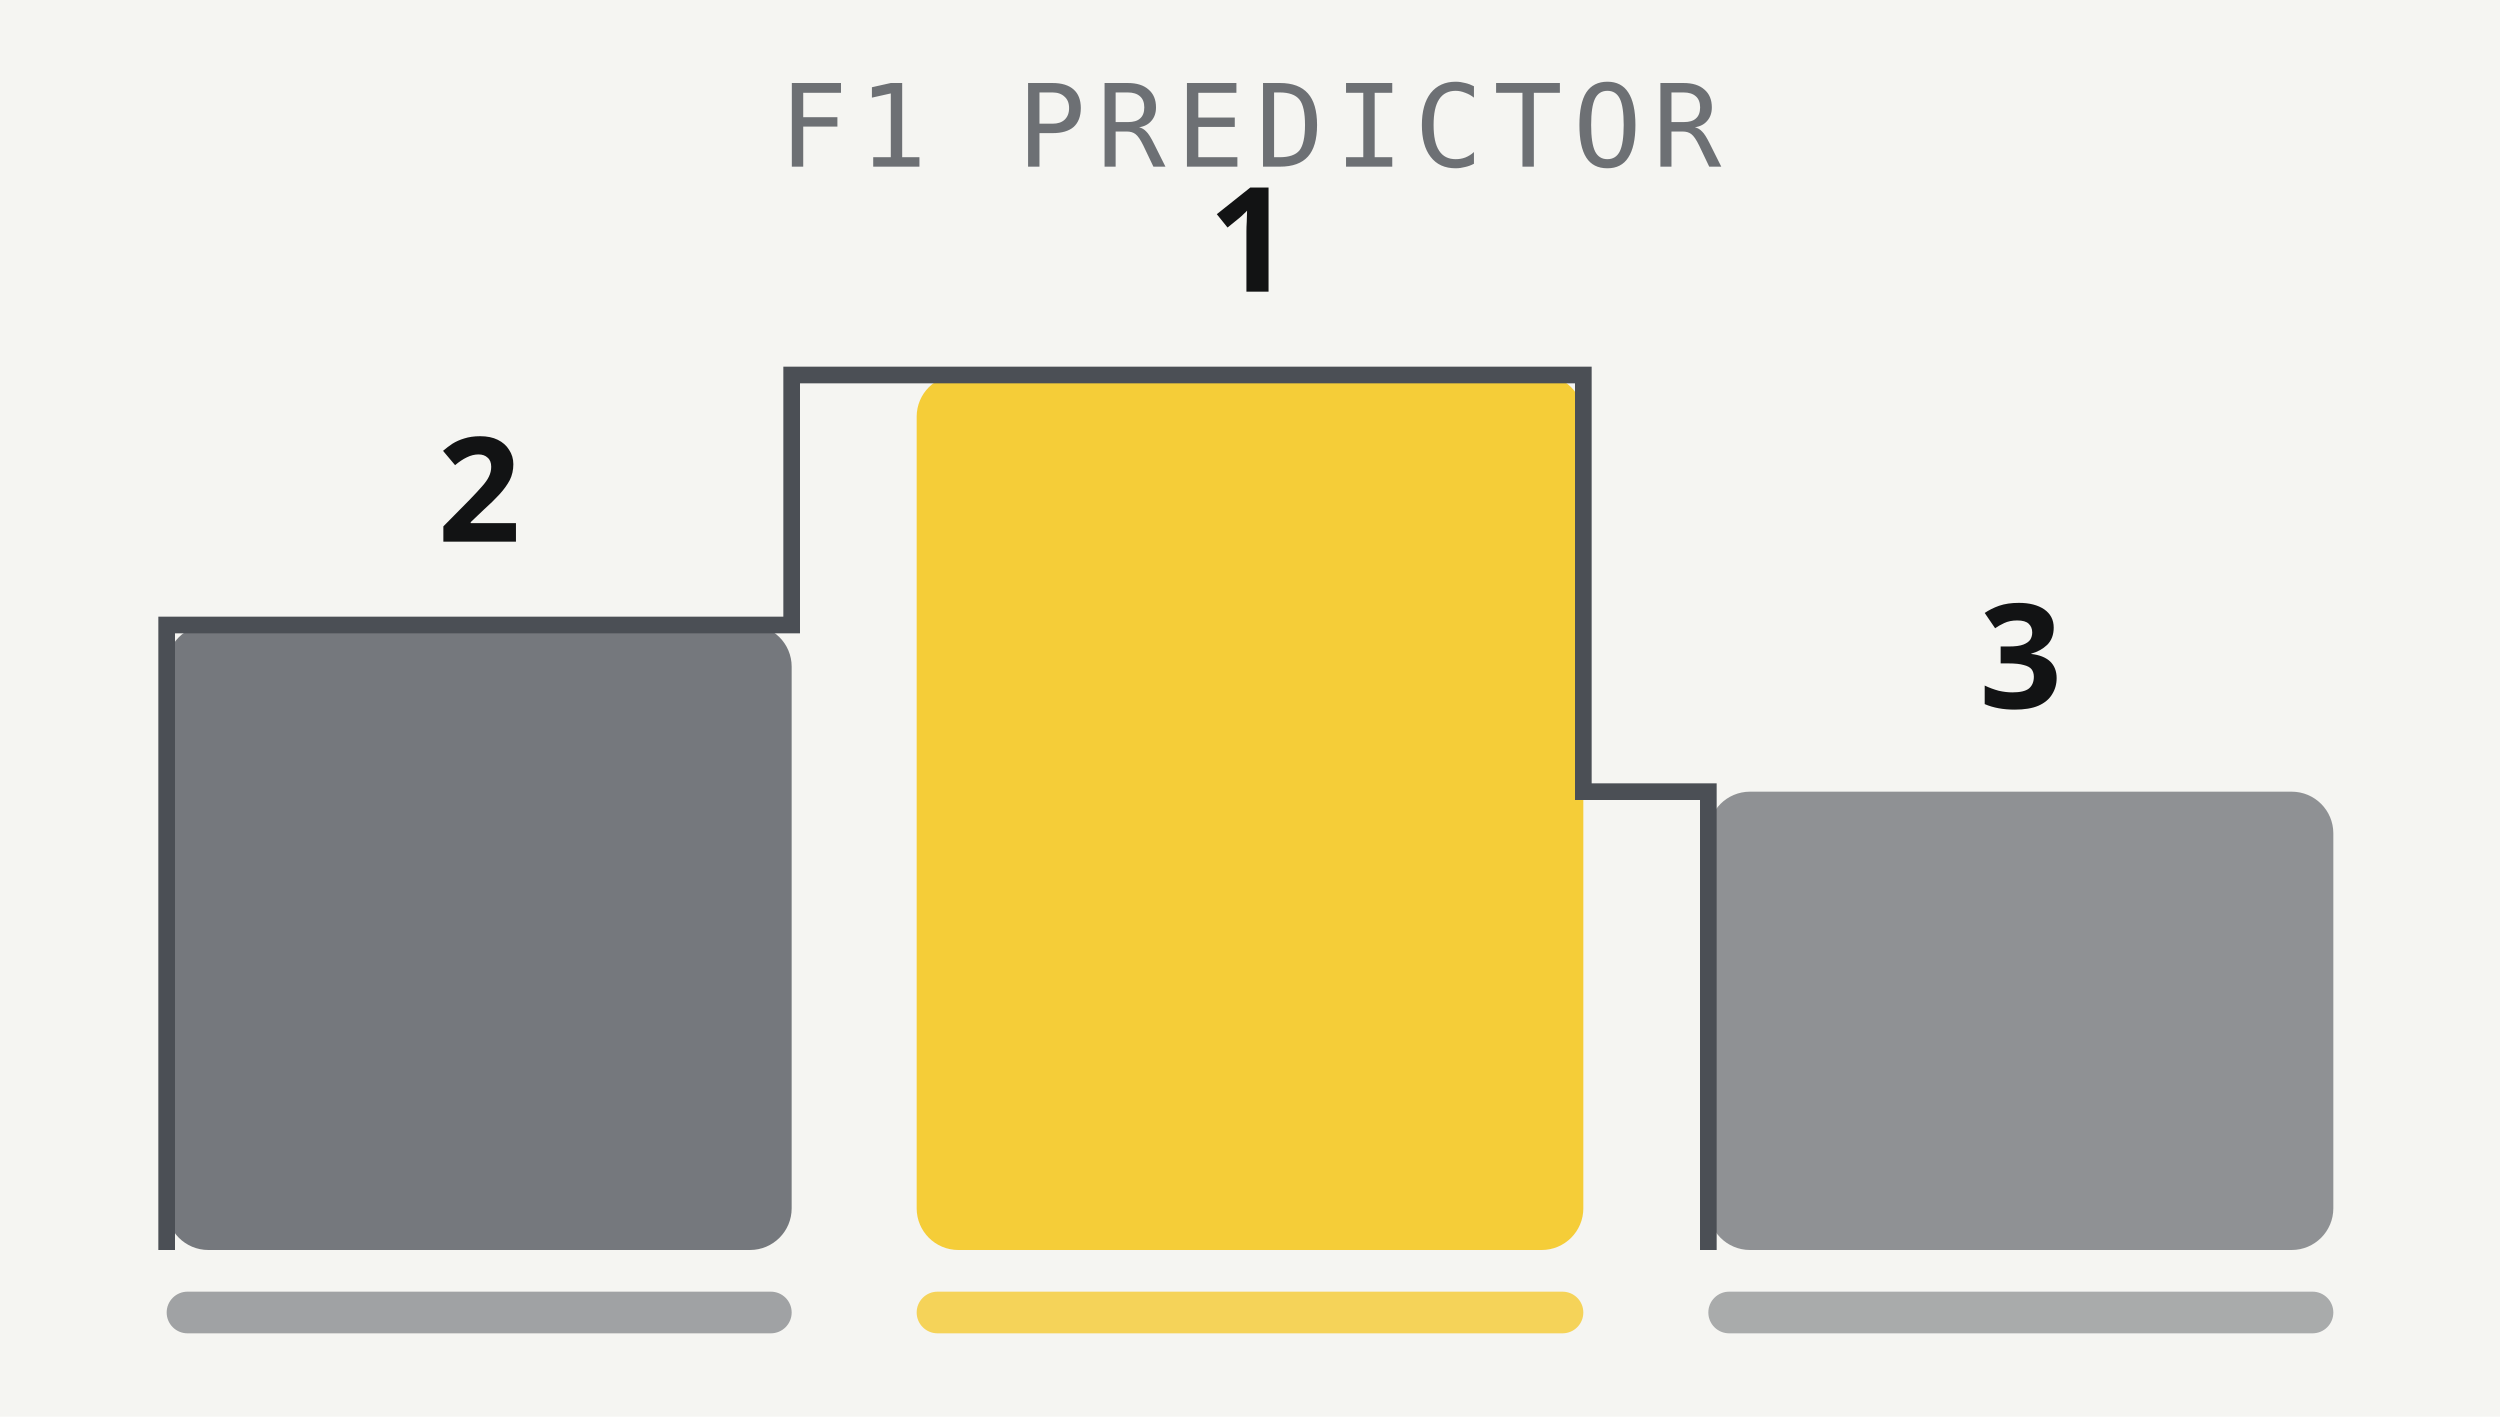
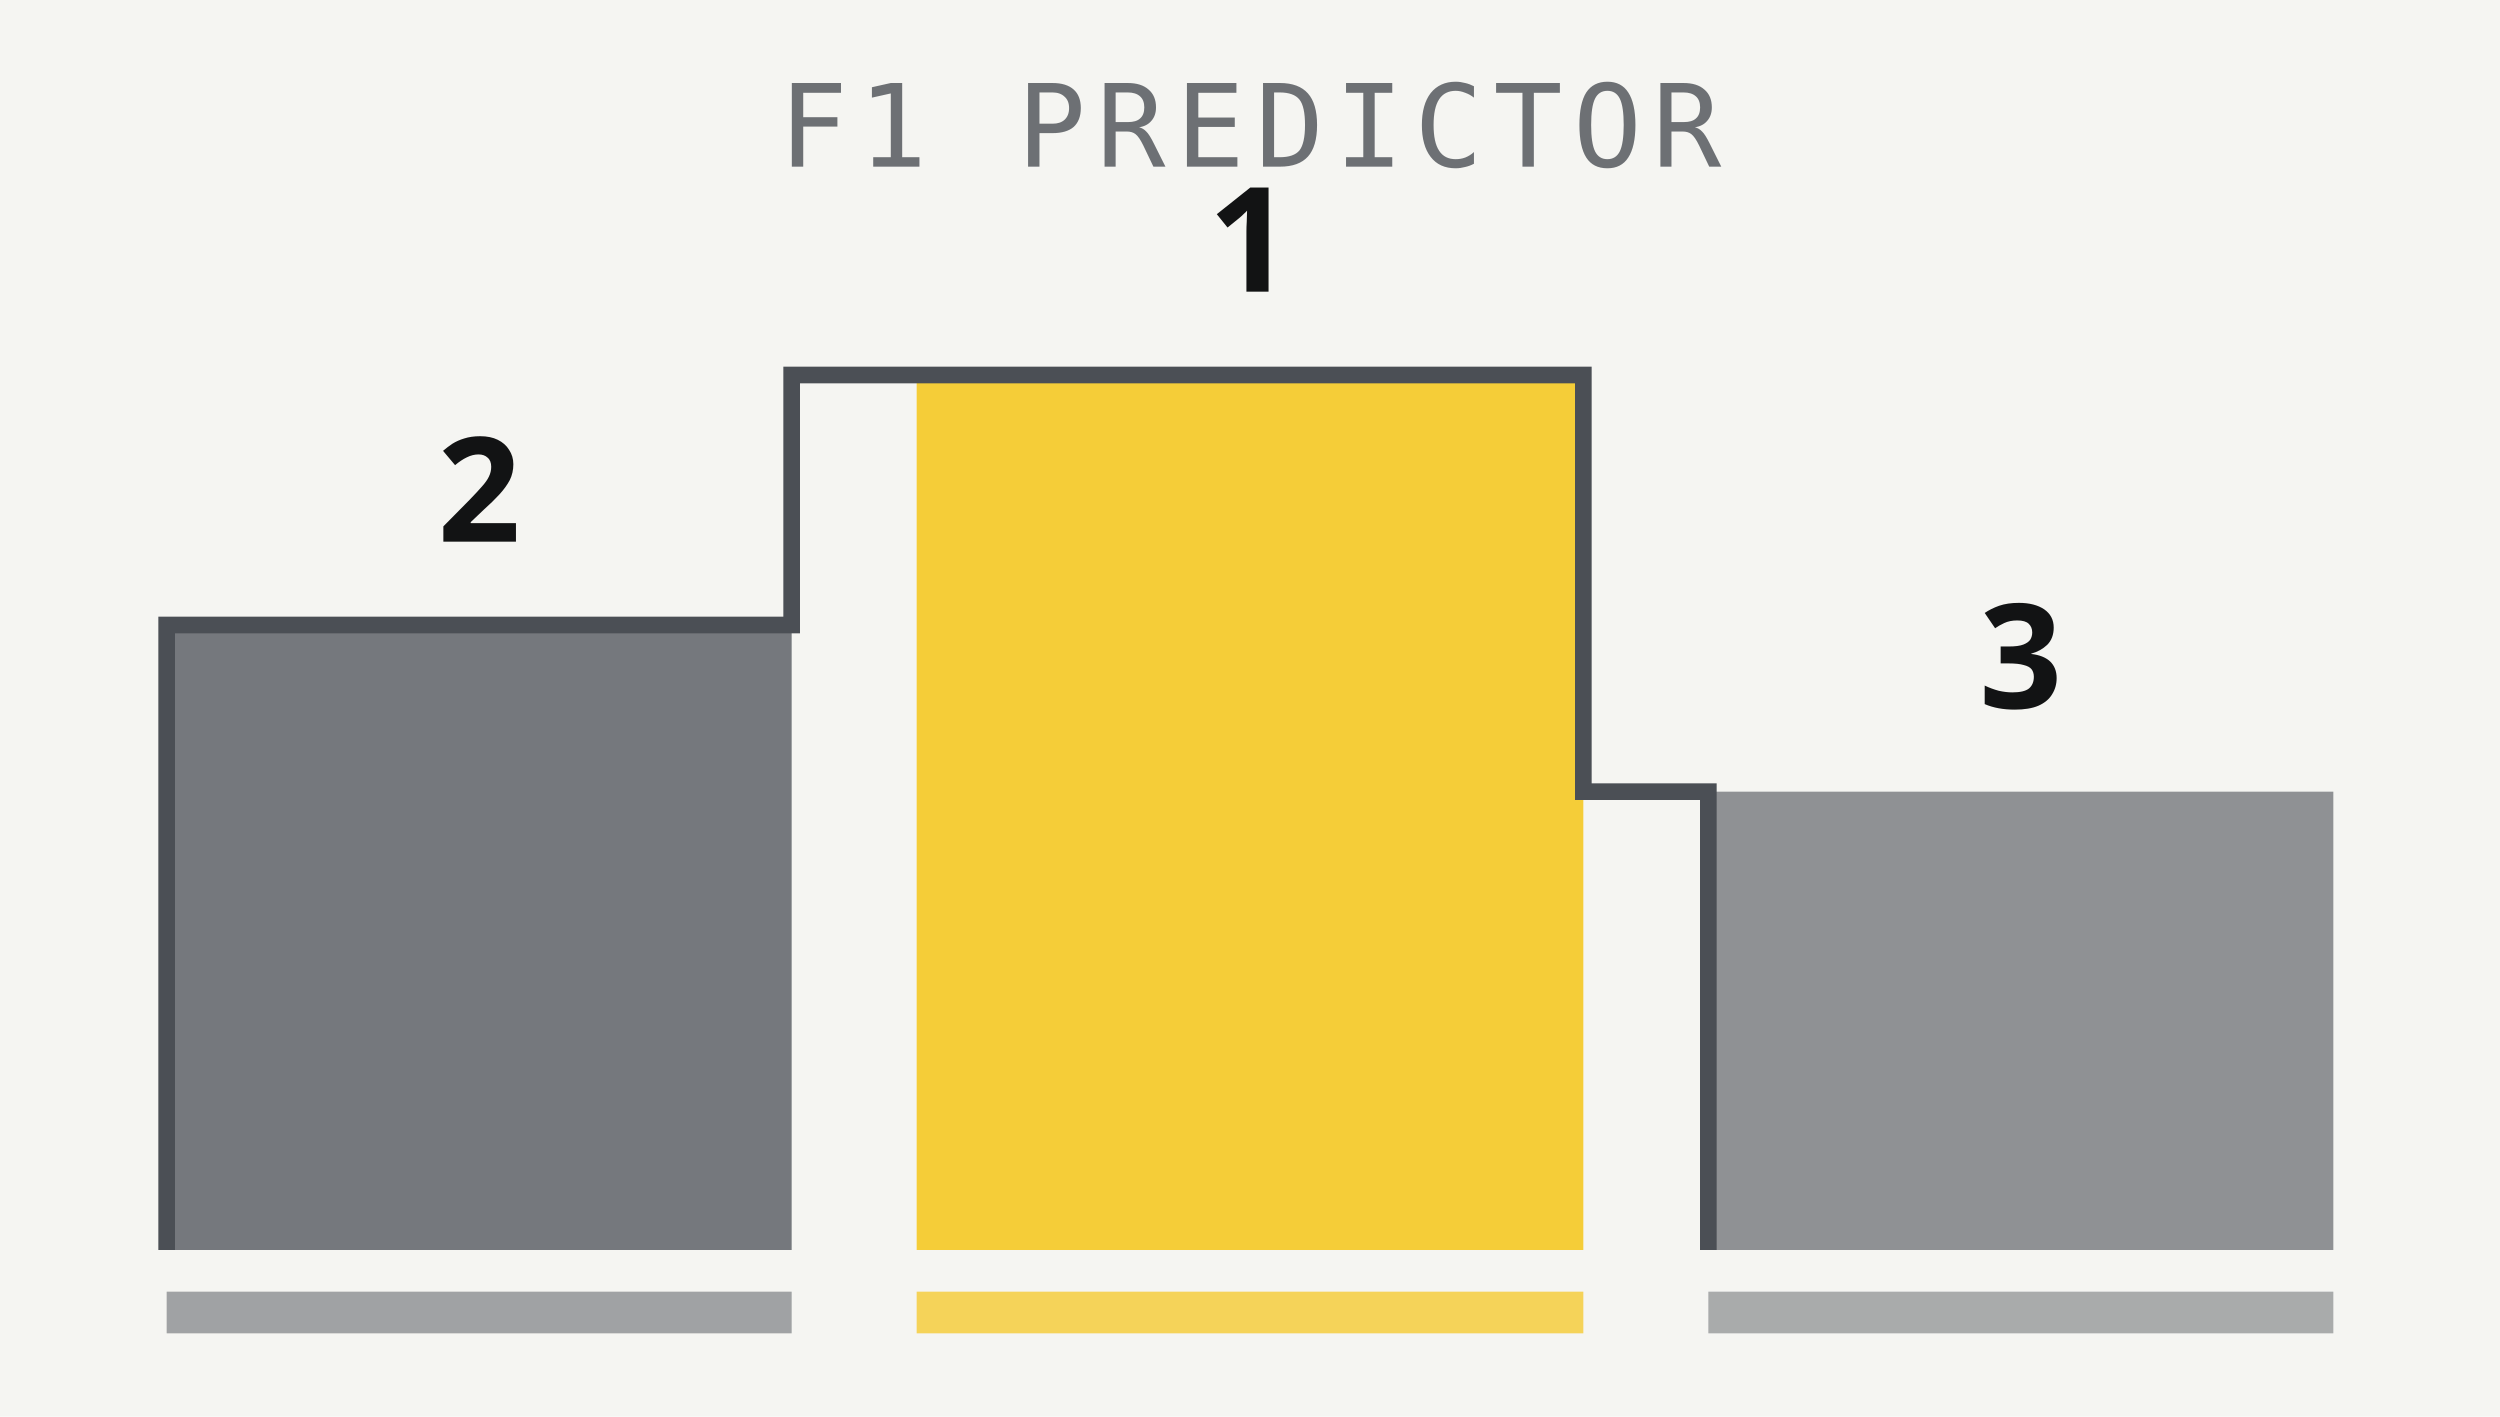
<svg xmlns="http://www.w3.org/2000/svg" viewBox="0 0 120 68">
  <rect width="120" height="68" fill="#f5f5f2" />
-   <rect x="44" y="18" width="32" height="42" rx="2" fill="#f5c518" opacity="0.85" />
-   <rect x="8" y="30" width="30" height="30" rx="2" fill="#4b4f55" opacity="0.75" />
-   <rect x="82" y="38" width="30" height="22" rx="2" fill="#4b4f55" opacity="0.6" />
+   <rect x="44" y="18" width="32" height="42" fill="#f5c518" opacity="0.85" />
+   <rect x="8" y="30" width="30" height="30" fill="#4b4f55" opacity="0.75" />
+   <rect x="82" y="38" width="30" height="22" fill="#4b4f55" opacity="0.6" />
  <polyline points="8,60 8,30 38,30 38,18 76,18 76,38 82,38 82,60" fill="none" stroke="#4b4f55" stroke-width="0.8" />
  <text x="60" y="14" text-anchor="middle" fill="#121314" font-family="sans-serif" font-size="7" font-weight="bold">1</text>
  <text x="23" y="26" text-anchor="middle" fill="#121314" font-family="sans-serif" font-size="7" font-weight="bold">2</text>
  <text x="97" y="34" text-anchor="middle" fill="#121314" font-family="sans-serif" font-size="7" font-weight="bold">3</text>
-   <rect x="8" y="62" width="30" height="2" rx="1" fill="#4b4f55" opacity="0.5" />
-   <rect x="44" y="62" width="32" height="2" rx="1" fill="#f5c518" opacity="0.7" />
-   <rect x="82" y="62" width="30" height="2" rx="1" fill="#4b4f55" opacity="0.45" />
+   <rect x="8" y="62" width="30" height="2" fill="#4b4f55" opacity="0.5" />
+   <rect x="44" y="62" width="32" height="2" fill="#f5c518" opacity="0.7" />
+   <rect x="82" y="62" width="30" height="2" fill="#4b4f55" opacity="0.45" />
  <text x="60" y="8" text-anchor="middle" fill="#4b4f55" font-family="monospace" font-size="5.5" letter-spacing="0.5" opacity="0.8">F1 PREDICTOR</text>
</svg>
